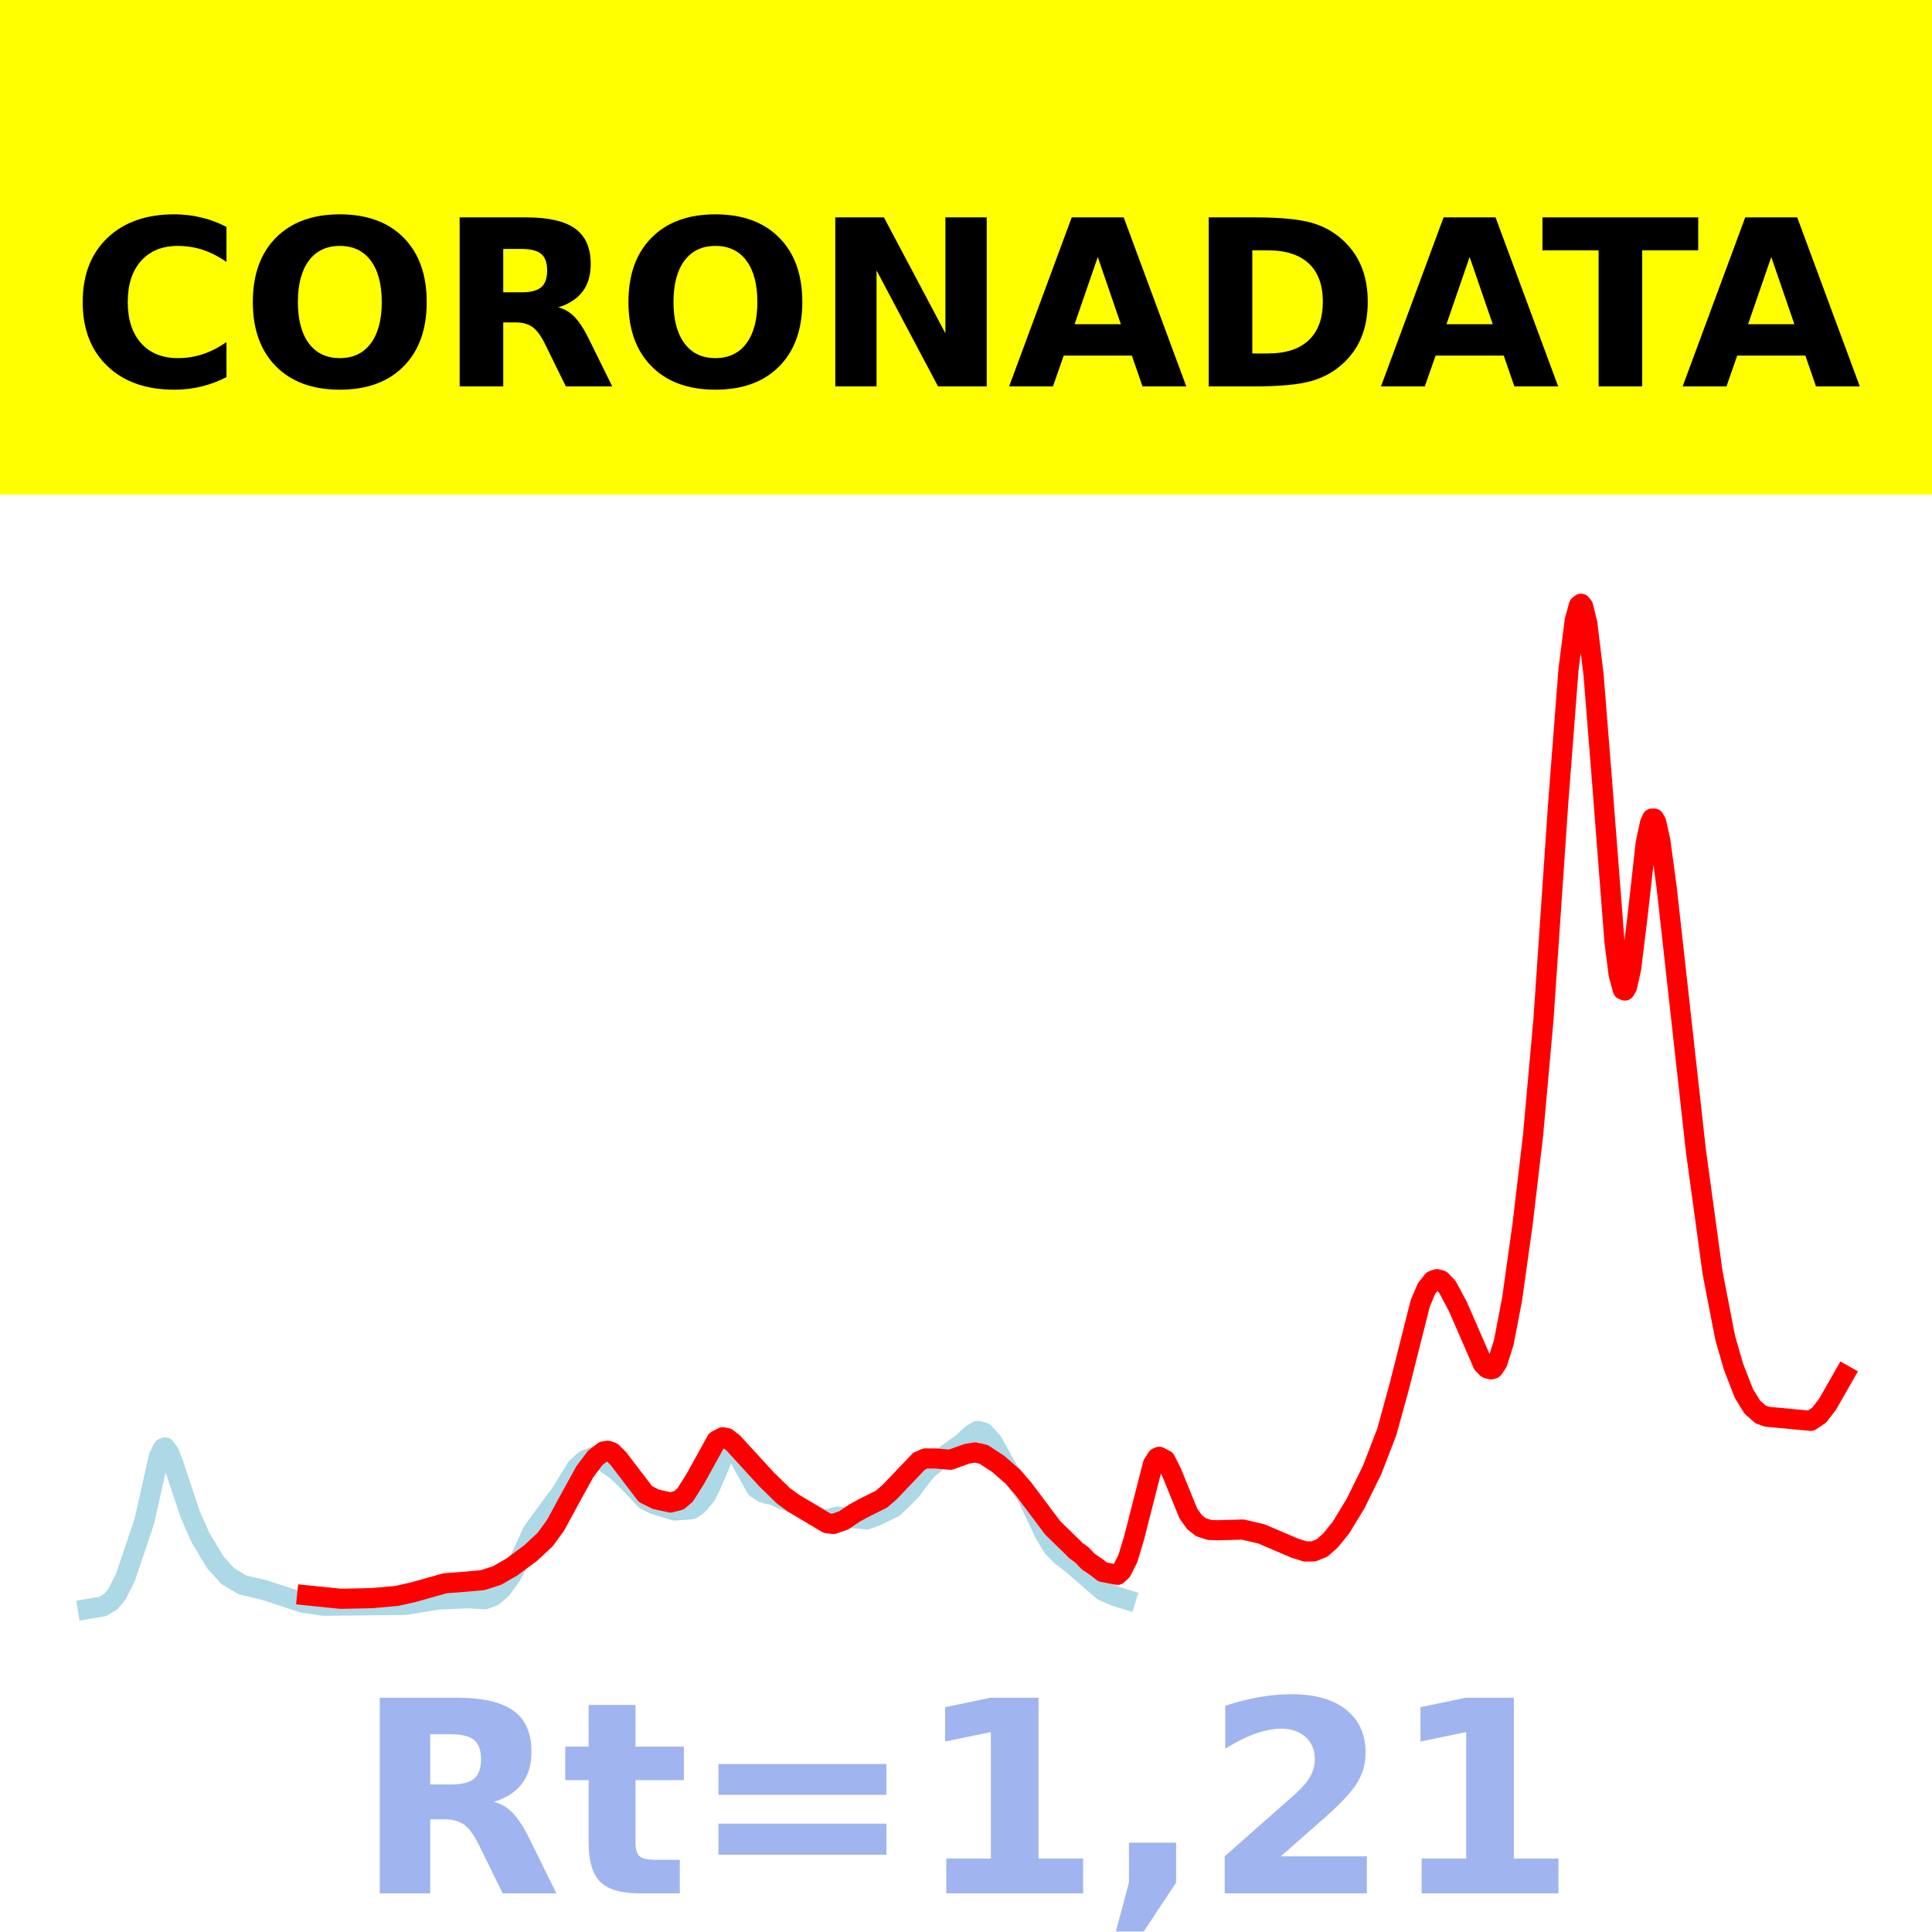
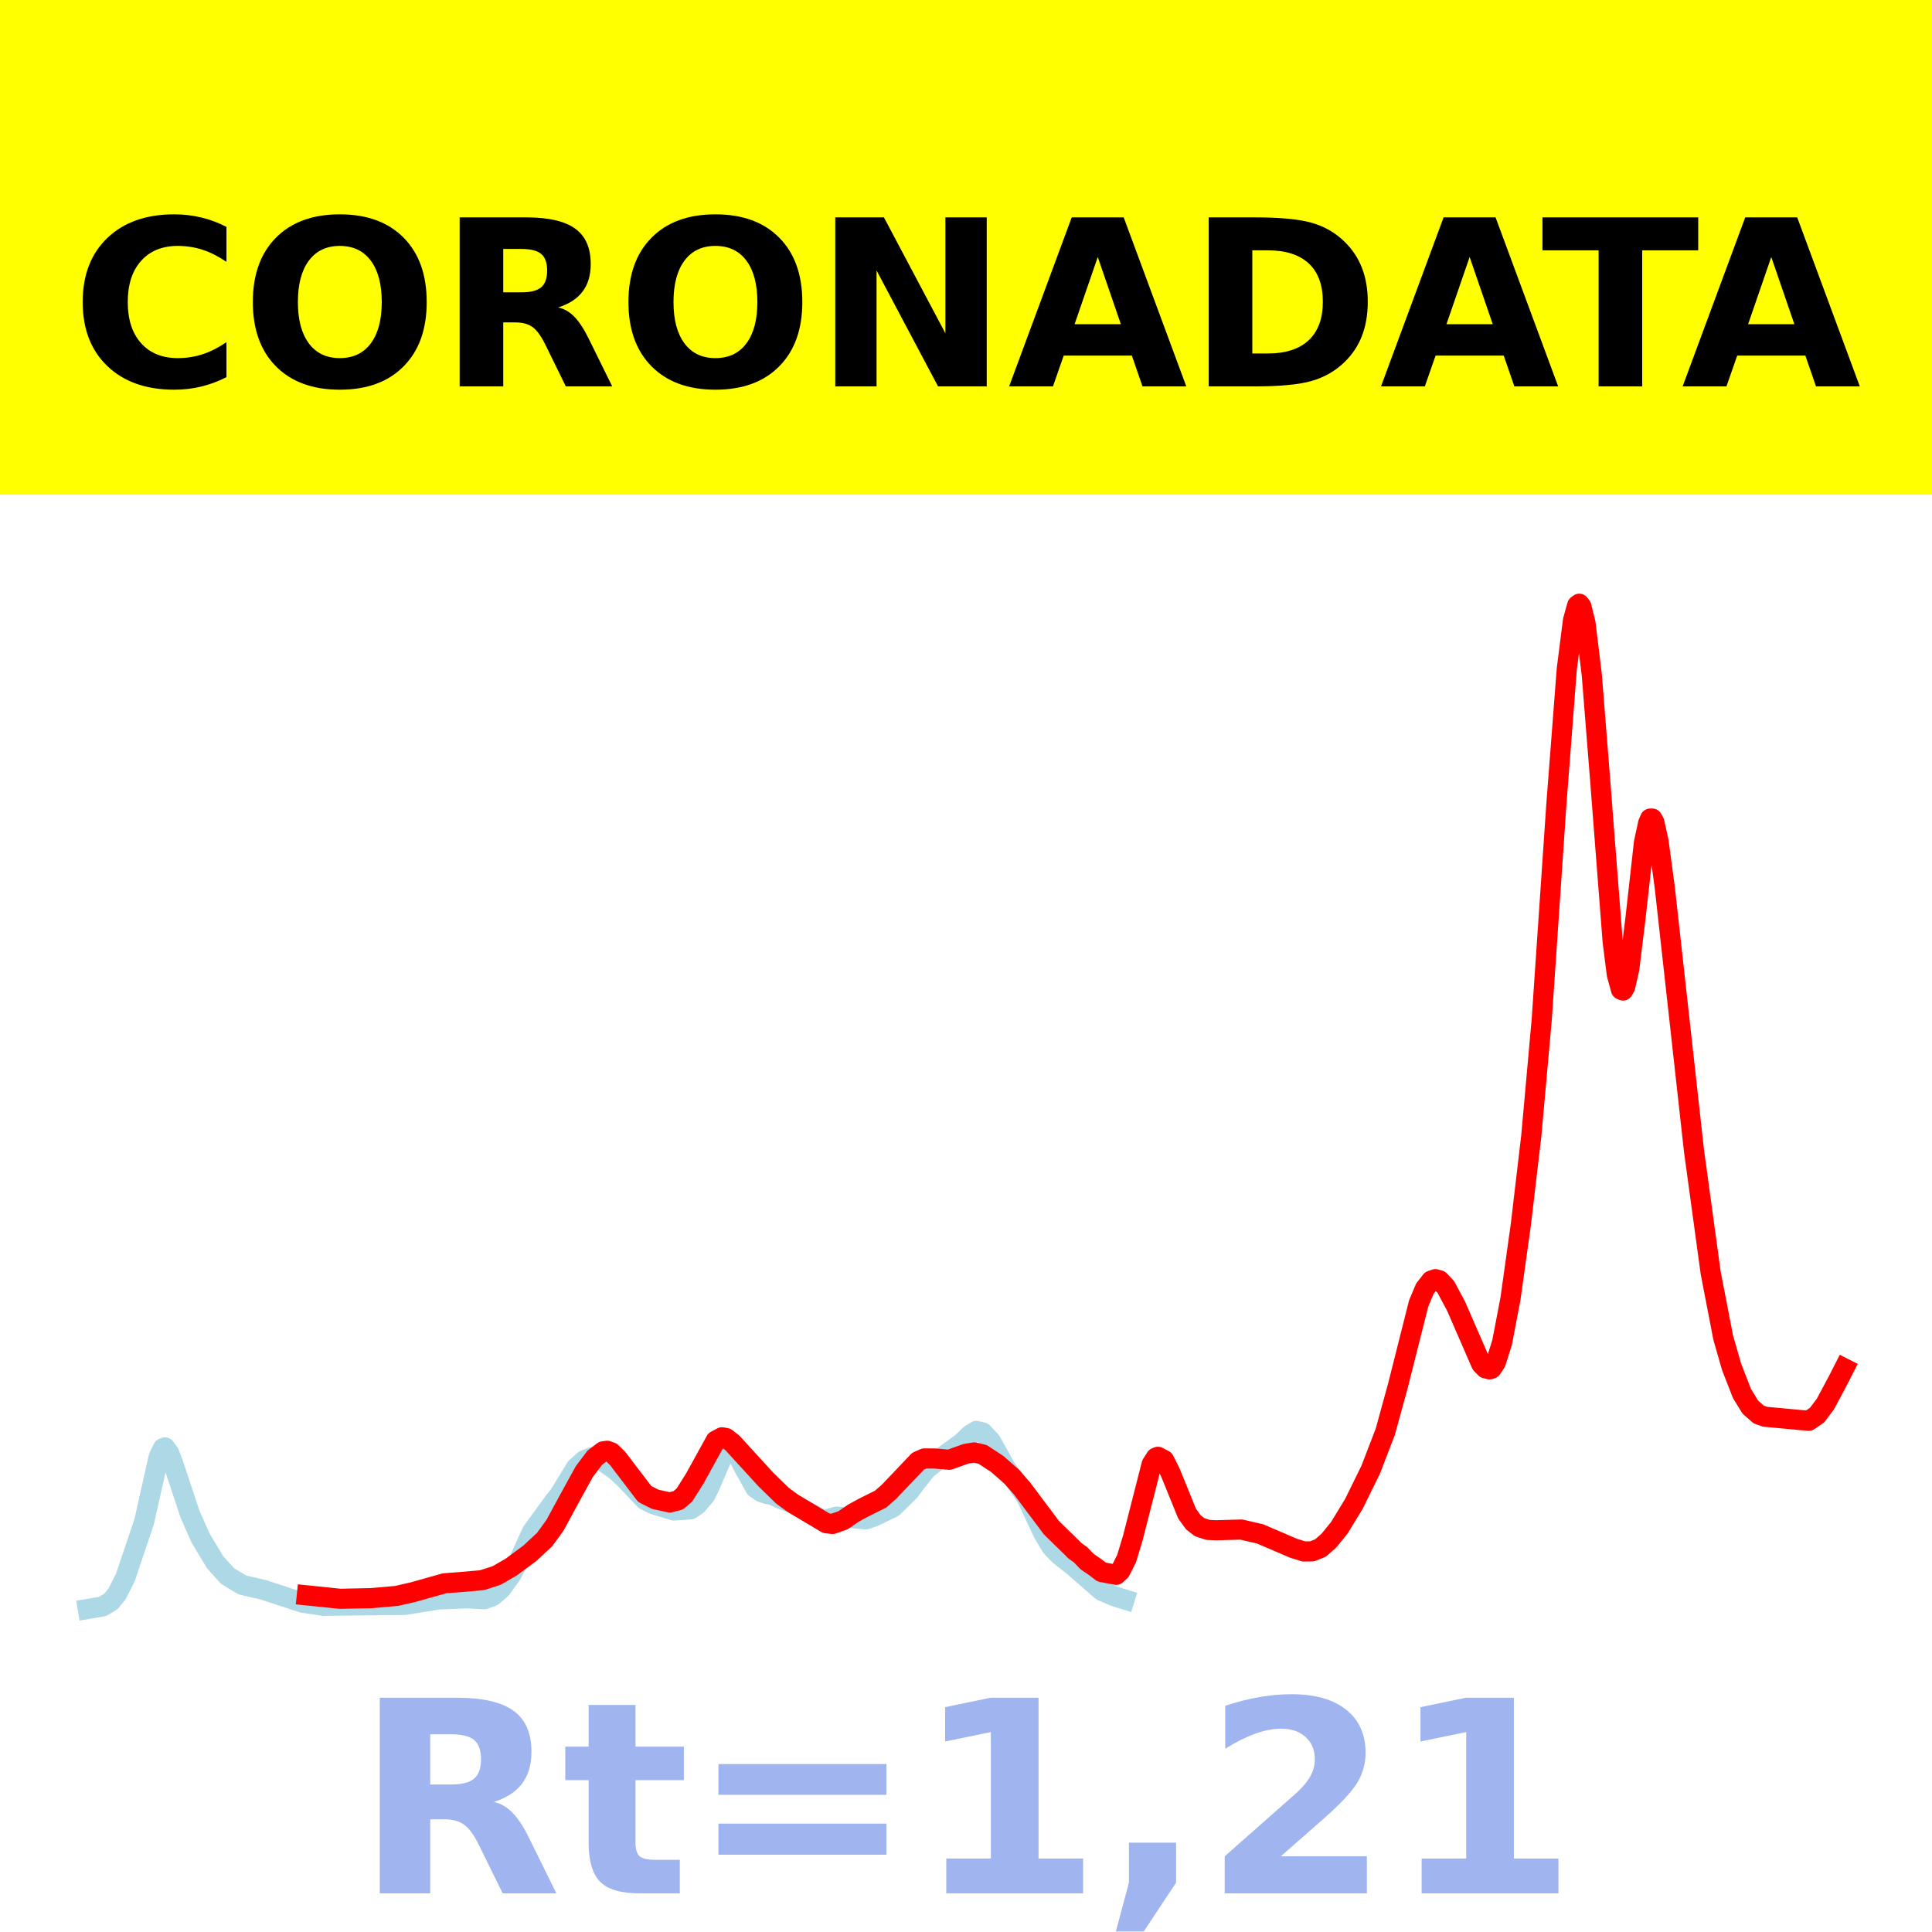
<svg xmlns="http://www.w3.org/2000/svg" xmlns:xlink="http://www.w3.org/1999/xlink" height="144pt" version="1.1" viewBox="0 0 144 144" width="144pt">
  <defs>
    <style type="text/css">*{stroke-linecap:butt;stroke-linejoin:round;}</style>
  </defs>
  <g id="figure_1">
    <g id="patch_1">
      <path d="M 0 144  L 144 144  L 144 0  L 0 0  z " style="fill:#ffffff;" />
    </g>
    <g id="axes_1">
      <g id="patch_2">
        <path d="M 0 144  L 144 144  L 144 0  L 0 0  z " style="fill:#ffffff;" />
      </g>
      <g id="line2d_1">
-         <path clip-path="url(#p0acd2f0f61)" d="M 6.545 119.923  L 7.635 119.74  L 8.258 119.373  L 8.725 118.808  L 9.347 117.571  L 10.748 113.416  L 11.371 110.651  L 11.838 108.571  L 12.149 107.947  L 12.305 107.878  L 12.616 108.301  L 12.927 109.119  L 14.173 112.857  L 14.951 114.619  L 16.041 116.435  L 16.975 117.47  L 18.064 118.128  L 18.687 118.275  L 19.621 118.488  L 22.578 119.456  L 24.135 119.685  L 30.206 119.619  L 32.696 119.217  L 34.875 119.127  L 36.121 119.199  L 36.743 118.975  L 37.366 118.45  L 38.144 117.377  L 38.767 116.188  L 39.701 114.154  L 41.413 111.811  L 41.724 111.432  L 42.97 109.396  L 43.592 108.833  L 44.215 108.596  L 44.993 108.932  L 45.927 109.581  L 46.705 110.31  L 48.106 111.789  L 48.729 112.111  L 50.286 112.586  L 51.531 112.496  L 51.998 112.182  L 52.62 111.458  L 52.932 110.832  L 53.866 108.662  L 54.333 108.081  L 54.644 108.047  L 54.955 108.334  L 55.578 109.512  L 56.356 110.905  L 56.823 111.225  L 57.29 111.371  L 57.602 111.417  L 58.224 111.711  L 59.158 112.056  L 59.936 112.499  L 60.87 113.01  L 61.337 113.248  L 61.804 113.211  L 62.427 113.04  L 64.606 113.248  L 65.229 113.029  L 66.63 112.35  L 67.875 111.131  L 68.342 110.497  L 69.12 109.517  L 69.899 108.892  L 71.767 107.532  L 72.389 106.937  L 72.856 106.652  L 73.323 106.764  L 73.946 107.436  L 74.413 108.269  L 75.035 109.399  L 75.658 110.256  L 76.592 111.617  L 77.837 114.267  L 78.46 115.308  L 79.082 115.943  L 80.016 116.668  L 82.196 118.564  L 83.13 118.97  L 83.908 119.212  L 83.908 119.212  " style="fill:none;stroke:#add8e6;stroke-linecap:square;stroke-width:1.5;" />
+         <path clip-path="url(#p04b1ff0bfe)" d="M 6.545 119.923  L 7.634 119.74  L 8.256 119.373  L 8.722 118.808  L 9.344 117.571  L 10.743 113.416  L 11.365 110.651  L 11.832 108.571  L 12.143 107.947  L 12.298 107.878  L 12.609 108.301  L 12.92 109.119  L 14.164 112.857  L 14.941 114.619  L 16.029 116.435  L 16.962 117.47  L 18.051 118.128  L 18.672 118.275  L 19.605 118.488  L 22.559 119.456  L 24.114 119.685  L 30.177 119.619  L 32.665 119.217  L 34.842 119.127  L 36.086 119.199  L 36.707 118.975  L 37.329 118.45  L 38.107 117.377  L 38.729 116.188  L 39.661 114.154  L 41.372 111.811  L 41.683 111.432  L 42.926 109.396  L 43.548 108.833  L 44.17 108.596  L 44.948 108.932  L 45.88 109.581  L 46.658 110.31  L 48.057 111.789  L 48.679 112.111  L 50.234 112.586  L 51.477 112.496  L 51.944 112.182  L 52.566 111.458  L 52.877 110.832  L 53.81 108.662  L 54.276 108.081  L 54.587 108.047  L 54.898 108.334  L 55.52 109.512  L 56.297 110.905  L 56.764 111.225  L 57.23 111.371  L 57.541 111.417  L 58.163 111.711  L 59.096 112.056  L 59.873 112.499  L 60.806 113.01  L 61.272 113.248  L 61.739 113.211  L 62.361 113.04  L 64.537 113.248  L 65.159 113.029  L 66.558 112.35  L 67.802 111.131  L 68.269 110.497  L 69.046 109.517  L 69.823 108.892  L 71.689 107.532  L 72.311 106.937  L 72.777 106.652  L 73.244 106.764  L 73.866 107.436  L 74.332 108.269  L 74.954 109.399  L 75.576 110.256  L 76.509 111.617  L 77.753 114.267  L 78.374 115.308  L 78.996 115.943  L 79.929 116.668  L 82.106 118.564  L 83.039 118.97  L 83.816 119.212  L 83.816 119.212  " style="fill:none;stroke:#add8e6;stroke-linecap:square;stroke-width:1.5;" />
      </g>
      <g id="line2d_2">
-         <path clip-path="url(#p0acd2f0f61)" d="M 22.89 118.91  L 25.38 119.165  L 27.715 119.116  L 29.583 118.951  L 30.828 118.667  L 33.163 118.009  L 34.408 117.915  L 35.965 117.778  L 37.055 117.428  L 38.144 116.798  L 39.545 115.762  L 40.635 114.748  L 41.413 113.676  L 42.347 111.954  L 43.592 109.689  L 44.371 108.657  L 44.993 108.177  L 45.305 108.132  L 45.616 108.248  L 46.083 108.706  L 48.106 111.357  L 48.885 111.748  L 49.974 111.987  L 50.597 111.827  L 51.064 111.432  L 51.842 110.197  L 53.399 107.376  L 53.866 107.128  L 54.177 107.183  L 54.644 107.545  L 57.135 110.264  L 58.38 111.479  L 59.158 112.049  L 61.649 113.533  L 62.116 113.587  L 62.894 113.316  L 63.672 112.784  L 64.451 112.359  L 65.696 111.742  L 66.318 111.203  L 68.498 108.913  L 68.965 108.705  L 69.743 108.707  L 70.833 108.801  L 72.078 108.355  L 72.7 108.256  L 73.323 108.404  L 74.413 109.12  L 75.502 110.074  L 76.281 110.969  L 78.46 113.874  L 80.016 115.39  L 80.172 115.558  L 80.639 115.892  L 81.106 116.385  L 81.729 116.809  L 82.196 117.17  L 83.285 117.378  L 83.597 117.093  L 84.064 116.167  L 84.531 114.62  L 85.931 109.134  L 86.243 108.647  L 86.398 108.58  L 86.865 108.825  L 87.332 109.759  L 88.578 112.82  L 89.045 113.465  L 89.512 113.827  L 90.134 114.032  L 90.757 114.057  L 92.625 114.004  L 94.026 114.33  L 96.516 115.396  L 97.295 115.638  L 97.917 115.627  L 98.54 115.373  L 99.162 114.825  L 99.941 113.866  L 101.03 112.079  L 102.276 109.546  L 103.365 106.718  L 104.299 103.322  L 105.856 97.153  L 106.323 96.045  L 106.79 95.449  L 107.101 95.342  L 107.412 95.428  L 107.879 95.917  L 108.658 97.371  L 110.526 101.663  L 110.837 101.984  L 111.148 102.065  L 111.304 102.012  L 111.615 101.542  L 112.082 100.064  L 112.705 96.814  L 113.483 91.265  L 114.261 84.664  L 115.04 76.002  L 116.129 60.005  L 116.908 49.887  L 117.375 46.228  L 117.686 45.117  L 117.842 45  L 117.997 45.194  L 118.309 46.46  L 118.775 50.294  L 119.398 58.113  L 120.332 70.163  L 120.643 72.632  L 120.955 73.763  L 121.11 73.828  L 121.266 73.565  L 121.577 72.188  L 122.044 68.374  L 122.667 62.812  L 122.978 61.356  L 123.134 61.013  L 123.29 61.011  L 123.445 61.286  L 123.757 62.703  L 124.224 66.157  L 126.403 85.77  L 127.648 94.872  L 128.582 99.695  L 129.205 101.867  L 129.983 103.865  L 130.606 104.876  L 131.228 105.425  L 131.695 105.595  L 134.964 105.899  L 135.587 105.479  L 136.209 104.675  L 137.455 102.494  L 137.455 102.494  " style="fill:none;stroke:#ff0000;stroke-linecap:square;stroke-width:1.5;" />
+         <path clip-path="url(#p04b1ff0bfe)" d="M 22.87 118.91  L 25.358 119.165  L 27.69 119.116  L 29.556 118.951  L 30.799 118.667  L 33.132 118.009  L 34.375 117.915  L 35.93 117.778  L 37.018 117.428  L 38.107 116.798  L 39.506 115.762  L 40.594 114.748  L 41.372 113.676  L 42.304 111.954  L 43.548 109.689  L 44.326 108.657  L 44.948 108.177  L 45.258 108.132  L 45.569 108.248  L 46.036 108.706  L 48.057 111.357  L 48.834 111.748  L 49.923 111.987  L 50.545 111.827  L 51.011 111.432  L 51.788 110.197  L 53.343 107.376  L 53.81 107.128  L 54.12 107.183  L 54.587 107.545  L 57.074 110.264  L 58.318 111.479  L 59.096 112.049  L 61.583 113.533  L 62.05 113.587  L 62.827 113.316  L 63.604 112.784  L 64.382 112.359  L 65.626 111.742  L 66.247 111.203  L 68.424 108.913  L 68.891 108.705  L 69.668 108.707  L 70.756 108.801  L 72 108.355  L 72.622 108.256  L 73.244 108.404  L 74.332 109.12  L 75.42 110.074  L 76.198 110.969  L 78.374 113.874  L 79.929 115.39  L 80.085 115.558  L 80.551 115.892  L 81.017 116.385  L 81.639 116.809  L 82.106 117.17  L 83.194 117.378  L 83.505 117.093  L 83.971 116.167  L 84.438 114.62  L 85.837 109.134  L 86.148 108.647  L 86.304 108.58  L 86.77 108.825  L 87.236 109.759  L 88.48 112.82  L 88.947 113.465  L 89.413 113.827  L 90.035 114.032  L 90.657 114.057  L 92.523 114.004  L 93.922 114.33  L 96.409 115.396  L 97.187 115.638  L 97.809 115.627  L 98.431 115.373  L 99.052 114.825  L 99.83 113.866  L 100.918 112.079  L 102.162 109.546  L 103.25 106.718  L 104.183 103.322  L 105.738 97.153  L 106.204 96.045  L 106.671 95.449  L 106.982 95.342  L 107.293 95.428  L 107.759 95.917  L 108.536 97.371  L 110.402 101.663  L 110.713 101.984  L 111.024 102.065  L 111.179 102.012  L 111.49 101.542  L 111.957 100.064  L 112.579 96.814  L 113.356 91.265  L 114.133 84.664  L 114.911 76.002  L 115.999 60.005  L 116.777 49.887  L 117.243 46.228  L 117.554 45.117  L 117.709 45  L 117.865 45.194  L 118.176 46.46  L 118.642 50.294  L 119.264 58.113  L 120.197 70.163  L 120.508 72.632  L 120.819 73.763  L 120.974 73.828  L 121.13 73.565  L 121.441 72.188  L 121.907 68.374  L 122.529 62.812  L 122.84 61.356  L 122.995 61.013  L 123.151 61.011  L 123.306 61.286  L 123.617 62.703  L 124.084 66.157  L 126.26 85.77  L 127.504 94.872  L 128.437 99.695  L 129.059 101.867  L 129.836 103.865  L 130.458 104.876  L 131.08 105.425  L 131.547 105.595  L 134.811 105.899  L 135.433 105.475  L 136.055 104.648  L 136.988 102.901  L 137.455 101.984  L 137.455 101.984  " style="fill:none;stroke:#ff0000;stroke-linecap:square;stroke-width:1.5;" />
      </g>
      <g id="patch_3">
        <path d="M 0 144  L 0 0  " style="fill:none;stroke:#ffffff;stroke-linecap:square;stroke-linejoin:miter;stroke-width:0.8;" />
      </g>
      <g id="patch_4">
        <path d="M 144 144  L 144 0  " style="fill:none;stroke:#ffffff;stroke-linecap:square;stroke-linejoin:miter;stroke-width:0.8;" />
      </g>
      <g id="patch_5">
        <path d="M 0 144  L 144 144  " style="fill:none;stroke:#ffffff;stroke-linecap:square;stroke-linejoin:miter;stroke-width:0.8;" />
      </g>
      <g id="patch_6">
        <path d="M 0 0  L 144 0  " style="fill:none;stroke:#ffffff;stroke-linecap:square;stroke-linejoin:miter;stroke-width:0.8;" />
      </g>
    </g>
    <g id="text_1">
      <g id="patch_7">
        <path d="M -64.848 36.368  L 208.848 36.368  L 208.848 -7.654  L -64.848 -7.654  z " style="fill:#ffff00;stroke:#ffff00;stroke-linejoin:miter;" />
      </g>
      <g transform="translate(72 9.45018)scale(0.1728 -0.1728)" />
      <g transform="translate(-60.87375 28.8)scale(0.1728 -0.1728)">
        <defs>
          <path id="DejaVuSans-Bold-32" />
          <path d="M 67 4  Q 61.812 1.312 56.203 -0.047  Q 50.594 -1.422 44.484 -1.422  Q 26.266 -1.422 15.625 8.766  Q 4.984 18.953 4.984 36.375  Q 4.984 53.859 15.625 64.031  Q 26.266 74.219 44.484 74.219  Q 50.594 74.219 56.203 72.844  Q 61.812 71.484 67 68.797  L 67 53.719  Q 61.766 57.281 56.688 58.938  Q 51.609 60.594 46 60.594  Q 35.938 60.594 30.172 54.141  Q 24.422 47.703 24.422 36.375  Q 24.422 25.094 30.172 18.641  Q 35.938 12.203 46 12.203  Q 51.609 12.203 56.688 13.859  Q 61.766 15.531 67 19.094  z " id="DejaVuSans-Bold-67" />
          <path d="M 42.484 60.594  Q 33.891 60.594 29.156 54.25  Q 24.422 47.906 24.422 36.375  Q 24.422 24.906 29.156 18.547  Q 33.891 12.203 42.484 12.203  Q 51.125 12.203 55.859 18.547  Q 60.594 24.906 60.594 36.375  Q 60.594 47.906 55.859 54.25  Q 51.125 60.594 42.484 60.594  z M 42.484 74.219  Q 60.062 74.219 70.016 64.156  Q 79.984 54.109 79.984 36.375  Q 79.984 18.703 70.016 8.641  Q 60.062 -1.422 42.484 -1.422  Q 24.953 -1.422 14.969 8.641  Q 4.984 18.703 4.984 36.375  Q 4.984 54.109 14.969 64.156  Q 24.953 74.219 42.484 74.219  z " id="DejaVuSans-Bold-79" />
          <path d="M 35.891 40.578  Q 41.797 40.578 44.359 42.766  Q 46.922 44.969 46.922 50  Q 46.922 54.984 44.359 57.125  Q 41.797 59.281 35.891 59.281  L 27.984 59.281  L 27.984 40.578  z M 27.984 27.594  L 27.984 0  L 9.188 0  L 9.188 72.906  L 37.891 72.906  Q 52.297 72.906 59 68.062  Q 65.719 63.234 65.719 52.781  Q 65.719 45.562 62.219 40.922  Q 58.734 36.281 51.703 34.078  Q 55.562 33.203 58.609 30.094  Q 61.672 27 64.797 20.703  L 75 0  L 54.984 0  L 46.094 18.109  Q 43.406 23.578 40.641 25.578  Q 37.891 27.594 33.297 27.594  z " id="DejaVuSans-Bold-82" />
          <path d="M 9.188 72.906  L 30.172 72.906  L 56.688 22.906  L 56.688 72.906  L 74.516 72.906  L 74.516 0  L 53.516 0  L 27 50  L 27 0  L 9.188 0  z " id="DejaVuSans-Bold-78" />
          <path d="M 53.422 13.281  L 24.031 13.281  L 19.391 0  L 0.484 0  L 27.484 72.906  L 49.906 72.906  L 76.906 0  L 58.016 0  z M 28.719 26.812  L 48.688 26.812  L 38.719 55.812  z " id="DejaVuSans-Bold-65" />
          <path d="M 27.984 58.688  L 27.984 14.203  L 34.719 14.203  Q 46.234 14.203 52.312 19.922  Q 58.406 25.641 58.406 36.531  Q 58.406 47.359 52.344 53.016  Q 46.297 58.688 34.719 58.688  z M 9.188 72.906  L 29 72.906  Q 45.609 72.906 53.734 70.531  Q 61.859 68.172 67.672 62.5  Q 72.797 57.562 75.281 51.109  Q 77.781 44.672 77.781 36.531  Q 77.781 28.266 75.281 21.797  Q 72.797 15.328 67.672 10.406  Q 61.812 4.734 53.609 2.359  Q 45.406 0 29 0  L 9.188 0  z " id="DejaVuSans-Bold-68" />
          <path d="M 0.484 72.906  L 67.672 72.906  L 67.672 58.688  L 43.5 58.688  L 43.5 0  L 24.703 0  L 24.703 58.688  L 0.484 58.688  z " id="DejaVuSans-Bold-84" />
        </defs>
        <use xlink:href="#DejaVuSans-Bold-32" />
        <use x="34.814" xlink:href="#DejaVuSans-Bold-32" />
        <use x="69.629" xlink:href="#DejaVuSans-Bold-32" />
        <use x="104.443" xlink:href="#DejaVuSans-Bold-32" />
        <use x="139.258" xlink:href="#DejaVuSans-Bold-32" />
        <use x="174.072" xlink:href="#DejaVuSans-Bold-32" />
        <use x="208.887" xlink:href="#DejaVuSans-Bold-32" />
        <use x="243.701" xlink:href="#DejaVuSans-Bold-32" />
        <use x="278.516" xlink:href="#DejaVuSans-Bold-32" />
        <use x="313.33" xlink:href="#DejaVuSans-Bold-32" />
        <use x="348.145" xlink:href="#DejaVuSans-Bold-32" />
        <use x="382.959" xlink:href="#DejaVuSans-Bold-67" />
        <use x="456.348" xlink:href="#DejaVuSans-Bold-79" />
        <use x="541.357" xlink:href="#DejaVuSans-Bold-82" />
        <use x="618.359" xlink:href="#DejaVuSans-Bold-79" />
        <use x="703.369" xlink:href="#DejaVuSans-Bold-78" />
        <use x="787.061" xlink:href="#DejaVuSans-Bold-65" />
        <use x="864.453" xlink:href="#DejaVuSans-Bold-68" />
        <use x="947.461" xlink:href="#DejaVuSans-Bold-65" />
        <use x="1017.104" xlink:href="#DejaVuSans-Bold-84" />
        <use x="1077.566" xlink:href="#DejaVuSans-Bold-65" />
        <use x="1154.959" xlink:href="#DejaVuSans-Bold-32" />
        <use x="1189.773" xlink:href="#DejaVuSans-Bold-32" />
        <use x="1224.588" xlink:href="#DejaVuSans-Bold-32" />
        <use x="1259.402" xlink:href="#DejaVuSans-Bold-32" />
        <use x="1294.217" xlink:href="#DejaVuSans-Bold-32" />
        <use x="1329.031" xlink:href="#DejaVuSans-Bold-32" />
        <use x="1363.846" xlink:href="#DejaVuSans-Bold-32" />
        <use x="1398.66" xlink:href="#DejaVuSans-Bold-32" />
        <use x="1433.475" xlink:href="#DejaVuSans-Bold-32" />
        <use x="1468.289" xlink:href="#DejaVuSans-Bold-32" />
        <use x="1503.104" xlink:href="#DejaVuSans-Bold-32" />
      </g>
    </g>
    <g id="text_2">
      <g style="fill:#4169e1;opacity:0.5;" transform="translate(26.46875 141.12)scale(0.2 -0.2)">
        <defs>
          <path d="M 27.484 70.219  L 27.484 54.688  L 45.516 54.688  L 45.516 42.188  L 27.484 42.188  L 27.484 19  Q 27.484 15.188 29 13.844  Q 30.516 12.5 35.016 12.5  L 44 12.5  L 44 0  L 29 0  Q 18.656 0 14.328 4.312  Q 10.016 8.641 10.016 19  L 10.016 42.188  L 1.312 42.188  L 1.312 54.688  L 10.016 54.688  L 10.016 70.219  z " id="DejaVuSans-Bold-116" />
          <path d="M 10.594 48.188  L 73.188 48.188  L 73.188 36.719  L 10.594 36.719  z M 10.594 25.984  L 73.188 25.984  L 73.188 14.406  L 10.594 14.406  z " id="DejaVuSans-Bold-61" />
          <path d="M 11.719 12.984  L 28.328 12.984  L 28.328 60.109  L 11.281 56.594  L 11.281 69.391  L 28.219 72.906  L 46.094 72.906  L 46.094 12.984  L 62.703 12.984  L 62.703 0  L 11.719 0  z " id="DejaVuSans-Bold-49" />
          <path d="M 10.203 18.891  L 27.781 18.891  L 27.781 4  L 15.719 -14.203  L 5.328 -14.203  L 10.203 4  z " id="DejaVuSans-Bold-44" />
          <path d="M 28.812 13.812  L 60.891 13.812  L 60.891 0  L 7.906 0  L 7.906 13.812  L 34.516 37.312  Q 38.094 40.531 39.797 43.609  Q 41.5 46.688 41.5 50  Q 41.5 55.125 38.062 58.25  Q 34.625 61.375 28.906 61.375  Q 24.516 61.375 19.281 59.5  Q 14.062 57.625 8.109 53.906  L 8.109 69.922  Q 14.453 72.016 20.656 73.109  Q 26.859 74.219 32.812 74.219  Q 45.906 74.219 53.156 68.453  Q 60.406 62.703 60.406 52.391  Q 60.406 46.438 57.328 41.281  Q 54.25 36.141 44.391 27.484  z " id="DejaVuSans-Bold-50" />
        </defs>
        <use xlink:href="#DejaVuSans-Bold-82" />
        <use x="77.002" xlink:href="#DejaVuSans-Bold-116" />
        <use x="124.805" xlink:href="#DejaVuSans-Bold-61" />
        <use x="208.594" xlink:href="#DejaVuSans-Bold-49" />
        <use x="278.174" xlink:href="#DejaVuSans-Bold-44" />
        <use x="316.162" xlink:href="#DejaVuSans-Bold-50" />
        <use x="385.742" xlink:href="#DejaVuSans-Bold-49" />
      </g>
    </g>
  </g>
  <defs>
-     <clipPath id="p0acd2f0f61">
+     <clipPath id="p04b1ff0bfe">
      <rect height="144" width="144" x="0" y="0" />
    </clipPath>
  </defs>
</svg>
